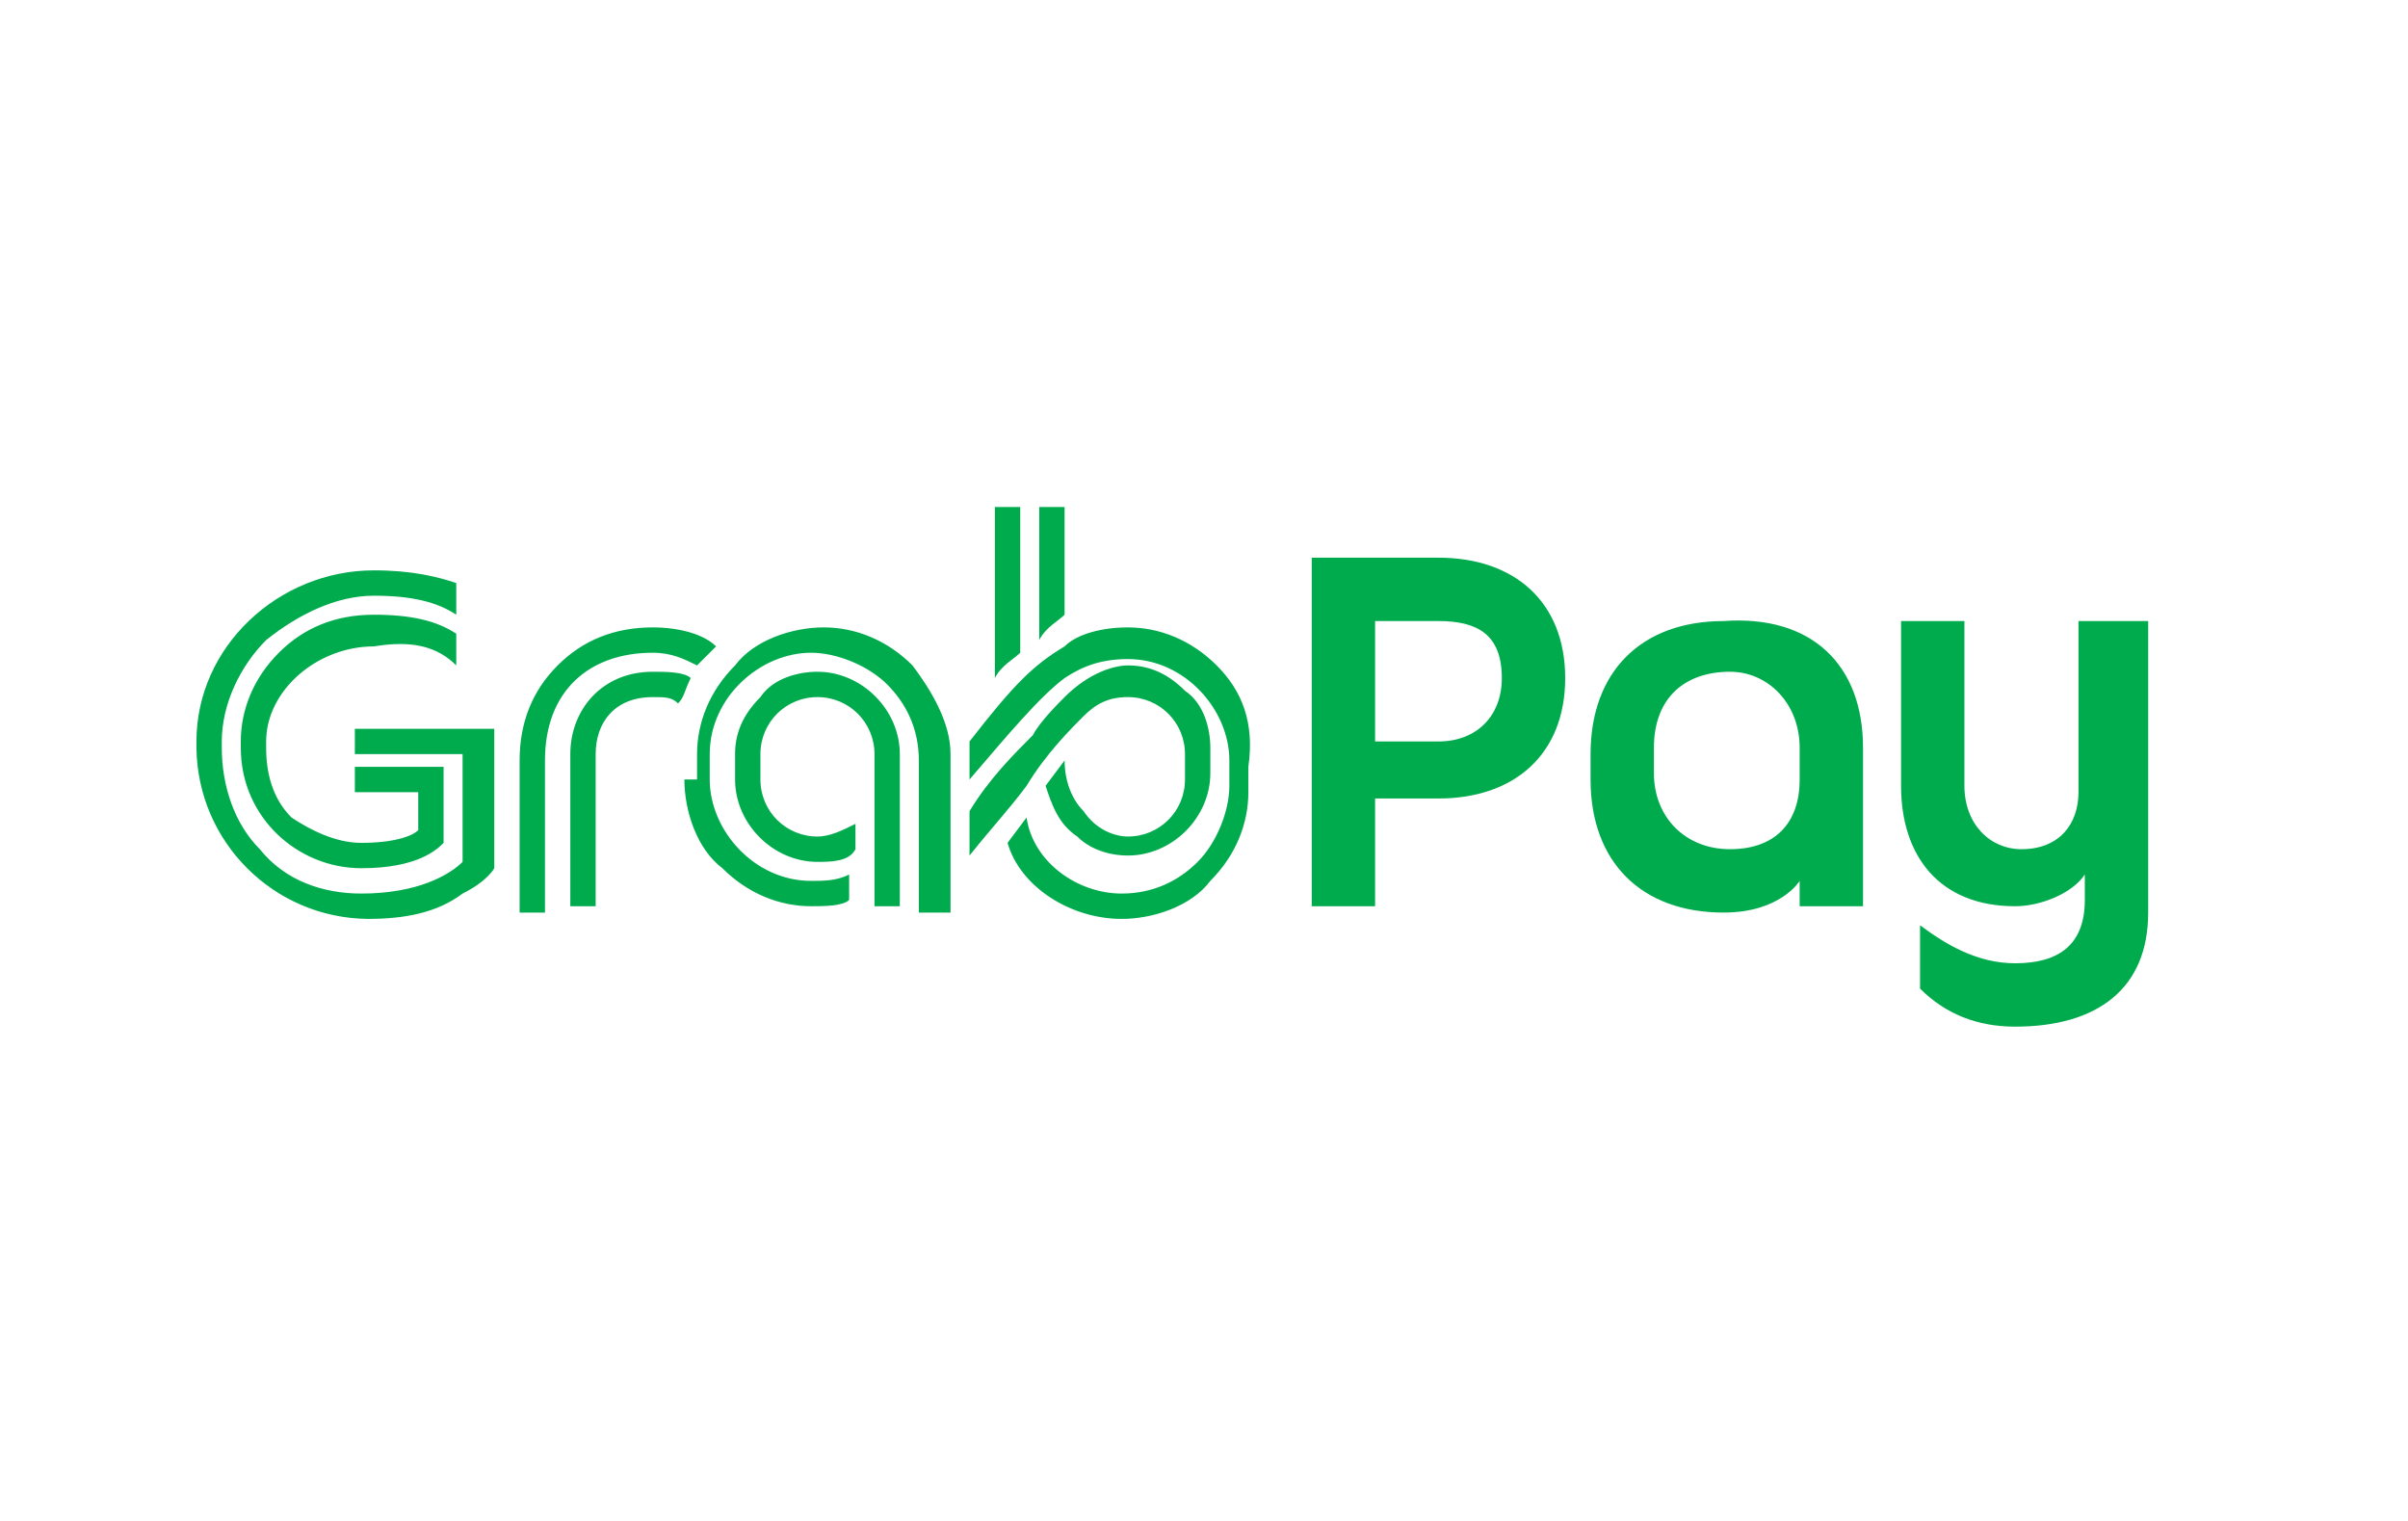
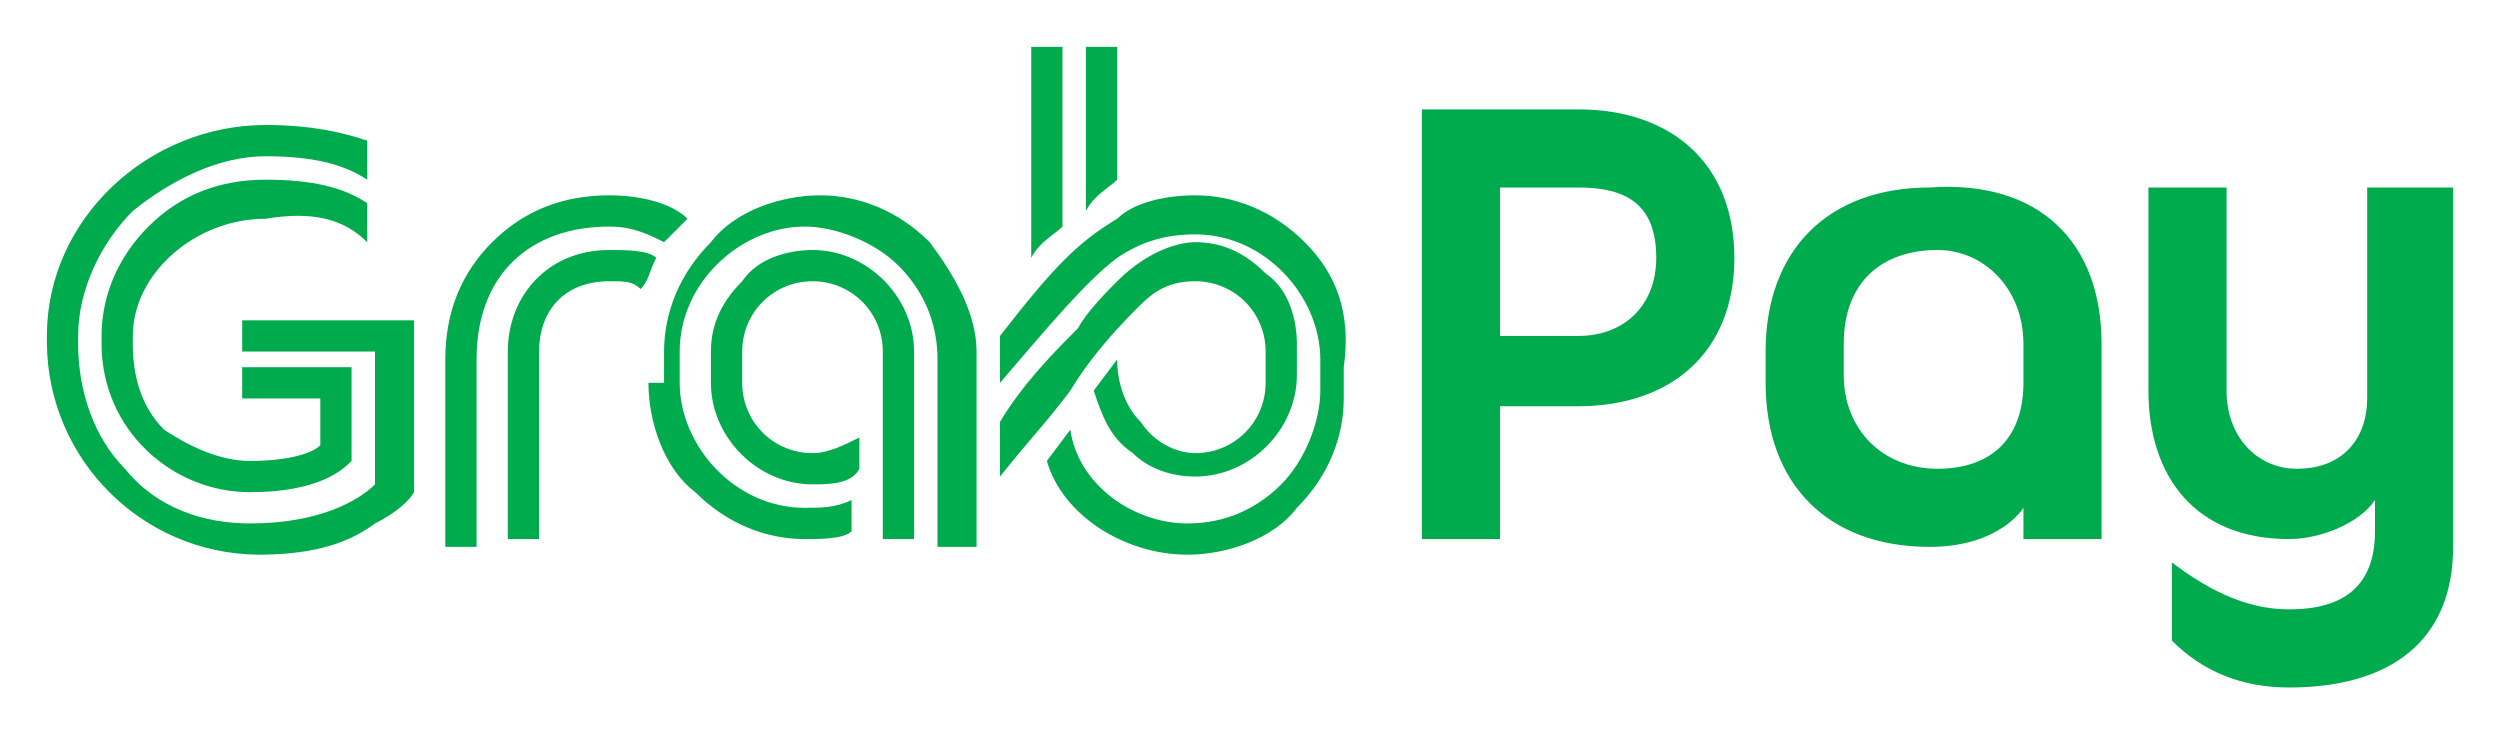
- <svg xmlns="http://www.w3.org/2000/svg" aria-labelledby="pi-grabpay" role="img" width="38" height="24" viewBox="0 0 38 24">
+ <svg xmlns="http://www.w3.org/2000/svg" aria-labelledby="pi-grabpay" role="img" width="32" height="9.4" viewBox="2.5 7.4 32 9.4">
  <g fill="#00AB4E">
    <path d="M24.7 10.7c0 1.2-.8 1.9-2 1.9h-1v1.7h-1V8.8h2c1.2 0 2 .7 2 1.9zm-1 0c0-.7-.4-.9-1-.9h-1v1.9h1c.6 0 1-.4 1-1zM29.4 11.8v2.5h-1v-.4s-.3.5-1.2.5c-1.3 0-2.1-.8-2.1-2.1v-.4c0-1.3.8-2.1 2.1-2.1 1.4-.1 2.2.7 2.2 2zm-1 0c0-.7-.5-1.2-1.1-1.2-.7 0-1.2.4-1.2 1.2v.4c0 .7.5 1.2 1.2 1.2s1.1-.4 1.1-1.1v-.5zM33.9 9.8v4.6c0 1.2-.8 1.8-2.1 1.8-.6 0-1.1-.2-1.5-.6v-1c.4.3.9.6 1.5.6.7 0 1.1-.3 1.1-1v-.4c-.2.3-.7.5-1.1.5-1.2 0-1.8-.8-1.8-1.9V9.8h1v2.6c0 .6.4 1 .9 1 .6 0 .9-.4.9-.9V9.8h1.1zM19.2 10.5c-.4-.4-.9-.6-1.4-.6-.4 0-.8.1-1 .3-.5.3-.8.6-1.5 1.5v.6c.6-.7 1.1-1.3 1.5-1.6.3-.2.6-.3 1-.3.9 0 1.6.8 1.6 1.6v.4c0 .4-.2.9-.5 1.2-.3.3-.7.5-1.2.5-.7 0-1.4-.5-1.5-1.2l-.3.4c.2.7 1 1.2 1.8 1.2.5 0 1.1-.2 1.4-.6.4-.4.6-.9.6-1.4v-.4c.1-.7-.1-1.2-.5-1.6m-8.9-.2c.3 0 .5.1.7.2l.3-.3c-.2-.2-.6-.3-1-.3-.6 0-1.1.2-1.5.6-.4.4-.6.9-.6 1.5v2.4h.4V12c0-1.1.7-1.7 1.7-1.7m3.9 4v-2.4c0-.7-.6-1.3-1.3-1.3-.3 0-.7.1-.9.4-.3.3-.4.6-.4.9v.4c0 .7.6 1.3 1.3 1.3.2 0 .5 0 .6-.2V13c-.2.1-.4.2-.6.2-.5 0-.9-.4-.9-.9v-.4c0-.5.4-.9.9-.9s.9.4.9.9v2.4h.4zM3.1 11.7v.1a2.732 2.732 0 002.7 2.7c.6 0 1.1-.1 1.5-.4.4-.2.5-.4.5-.4v-2.2H5.6v.4h1.7v1.7c-.2.2-.7.5-1.6.5-.6 0-1.2-.2-1.6-.7-.4-.4-.6-1-.6-1.6v-.1c0-.6.3-1.2.7-1.6.5-.4 1.1-.7 1.7-.7.6 0 1 .1 1.3.3v-.5c-.3-.1-.7-.2-1.3-.2-1.5 0-2.8 1.2-2.8 2.7m7.2-.7c.2 0 .3 0 .4.1.1-.1.1-.2.2-.4-.1-.1-.4-.1-.6-.1-.8 0-1.3.6-1.3 1.3v2.4h.4v-2.4c0-.5.3-.9.9-.9m-3.1-.5V10c-.3-.2-.7-.3-1.3-.3-.6 0-1.1.2-1.5.6-.4.4-.6.9-.6 1.4v.1c0 1.1.9 1.9 1.9 1.9.9 0 1.2-.3 1.3-.4v-1.2H5.6v.4h1v.6c-.1.1-.4.2-.9.2-.4 0-.8-.2-1.1-.4-.3-.3-.4-.7-.4-1.1v-.1c0-.8.8-1.5 1.7-1.5.6-.1 1 0 1.3.3m9.9.8c.2-.2.4-.3.7-.3.5 0 .9.4.9.9v.4c0 .5-.4.9-.9.9-.2 0-.5-.1-.7-.4-.2-.2-.3-.5-.3-.8l-.3.4c.1.3.2.6.5.8.2.2.5.3.8.3.7 0 1.3-.6 1.3-1.3v-.4c0-.3-.1-.7-.4-.9-.3-.3-.6-.4-.9-.4-.2 0-.6.1-1 .5-.1.1-.4.4-.5.6-.3.3-.7.7-1 1.2v.7c.4-.5.6-.7.9-1.1.3-.5.7-.9.9-1.1m-6.3 1c0 .5.2 1.1.6 1.4.4.4.9.6 1.4.6.2 0 .5 0 .6-.1v-.4c-.2.1-.4.1-.6.1-.9 0-1.6-.8-1.6-1.6v-.4c0-.9.8-1.6 1.6-1.6.4 0 .9.2 1.2.5.3.3.5.7.5 1.2v2.4h.5v-2.5c0-.5-.3-1-.6-1.4-.4-.4-.9-.6-1.4-.6-.5 0-1.1.2-1.4.6-.4.4-.6.9-.6 1.4v.4zm4.9-1.6c.1-.2.3-.3.4-.4V8h-.4v2.7zm.7-.6V8h.4v1.7c-.1.1-.3.2-.4.4" />
  </g>
</svg>
